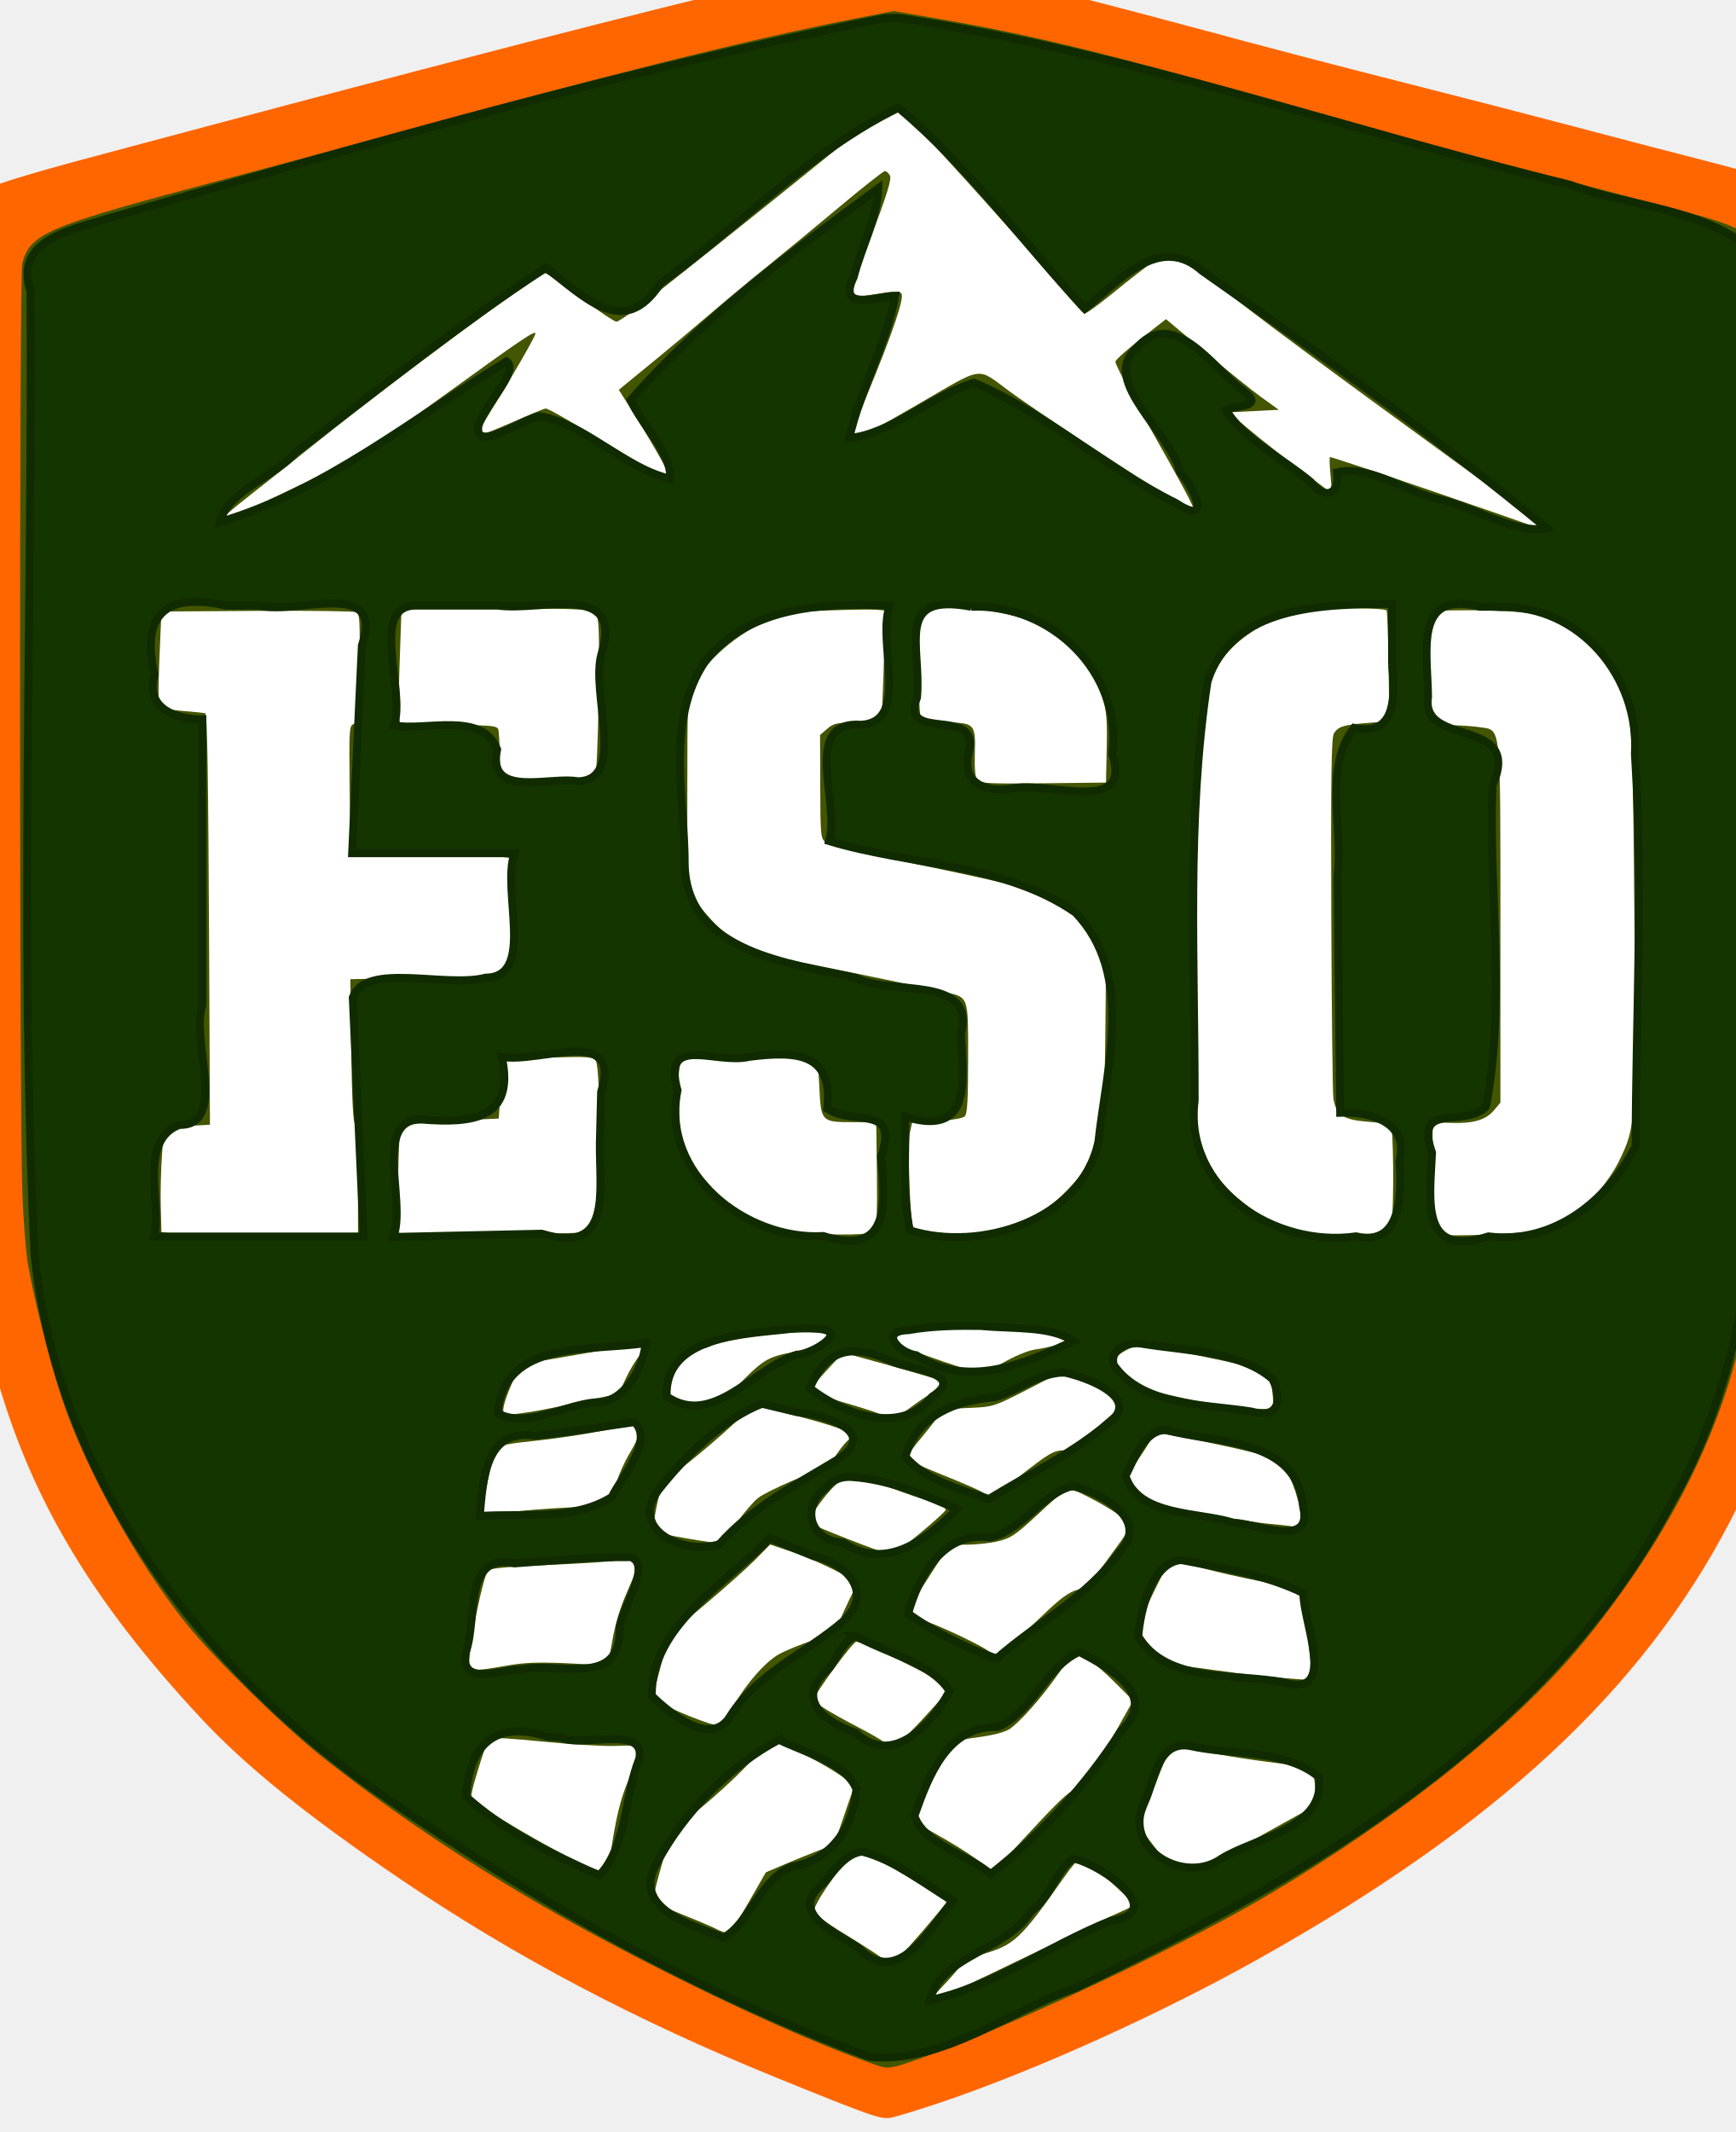
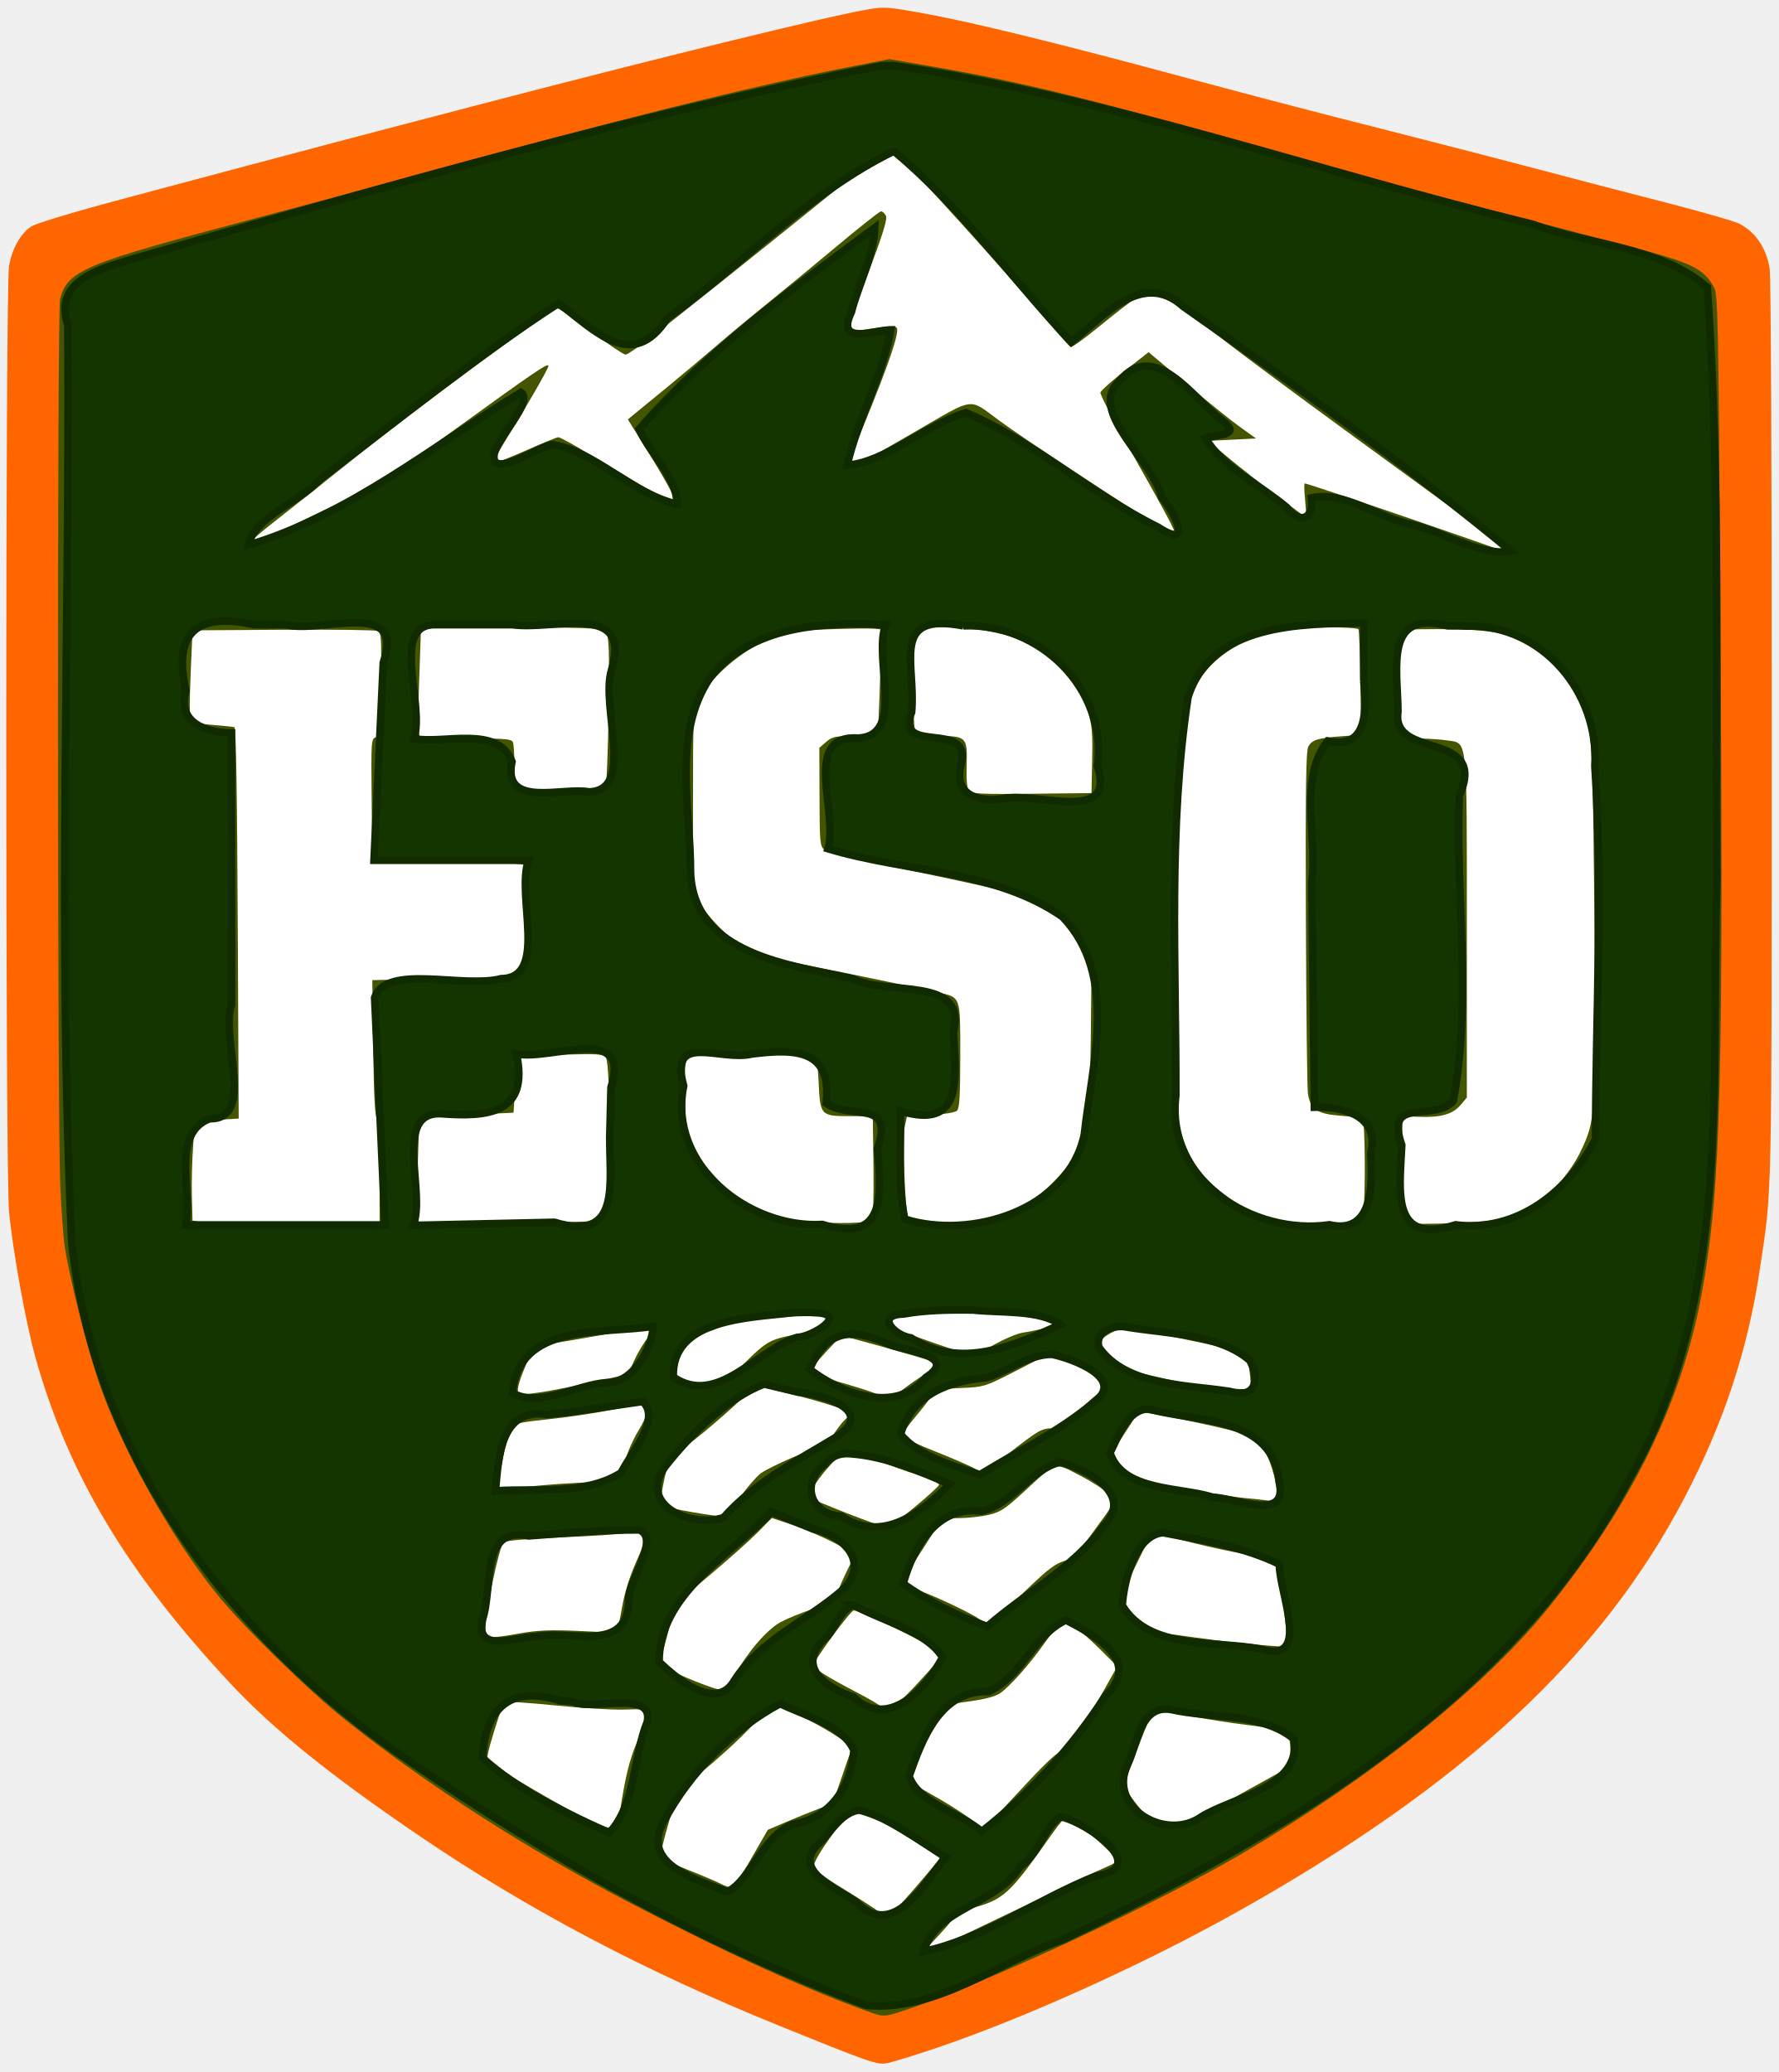
- <svg xmlns="http://www.w3.org/2000/svg" role="img" aria-label="EuroShield Overland logo" version="1.1" id="svg1" width="680" height="835" viewBox="160 110 680 835">
+ <svg xmlns="http://www.w3.org/2000/svg" role="img" aria-label="EuroShield Overland logo" version="1.1" id="svg1" width="732" height="853" viewBox="144 90 732 853">
  <defs id="defs1" />
  <g id="g1">
    <path style="fill:#000000" d="m 478.19,882.15 c -0.522,-0.468 -3.539,-2.301 -6.703,-4.075 -4.964,-2.783 -5.838,-3.003 -6.374,-1.607 -0.771,2.009 -0.988,1.842 5.626,4.345 5.812,2.2 9.068,2.784 7.45,1.336 z" id="path6" />
    <path style="display:inline;fill:#000000" d="m 504.74,895.61 c 0,-0.651 -8.888,-4.613 -10.239,-4.565 -1.54,0.055 7.232,4.846 8.989,4.91 0.688,0.025 1.25,-0.13 1.25,-0.345 z" id="path4" />
    <path style="fill:#ff6600" d="m 528.74,933.335 c 36.901,-12.448 86.227,-34.761 125,-56.544 92.434,-51.932 149.328,-104.695 183.623,-170.291 16.081,-30.759 25.94,-60.598 30.892,-93.5 5.173,-34.369 4.935,-23.725 4.978,-222.5 0.023,-103.564 -0.351,-187.201 -0.848,-190 -1.546,-8.702 -5.85,-14.993 -12.645,-18.479 -1.925,-0.988 -16.1,-5.033 -31.5,-8.99 -15.4,-3.957 -38.8,-10.062 -52,-13.567 -13.2,-3.505 -39.975,-10.426 -59.5,-15.381 -35.822,-9.09 -54.892,-14.082 -96,-25.131 -42.282,-11.364 -76.491,-19.716 -94.315,-23.028 -16.675,-3.098 -18.274,-3.232 -25,-2.093 -16.472,2.79 -87.238,20.149 -163.685,40.153 -17.325,4.533 -32.85,8.593 -34.5,9.021 -16.442,4.269 -96.688,25.613 -117,31.119 -14.3,3.877 -27.466,7.948 -29.259,9.048 -4.358,2.674 -8.101,9.326 -9.271,16.475 -1.505,9.192 -1.512,372.554 -0.008,388.851 1.497,16.223 6.987,46.549 10.996,60.748 13.561,48.026 37.469,87.987 79.926,133.589 17.669,18.978 41.685,38.342 78.615,63.388 44.264,30.02 92.092,55.253 146.881,77.492 36.91,14.981 40.769,16.342 44.619,15.735 1.925,-0.303 10.925,-3.057 20,-6.118 z" id="path2" />
    <path style="fill:#445500" d="m 503.24,918.788 c -25.661,-9.013 -60.737,-24.945 -99.527,-45.208 -43.438,-22.69 -82.848,-48.007 -117.396,-75.416 C 270.948,785.974 243.842,759.429 233.046,746 213.72,721.96 193.123,684.66 184.198,657.537 179.269,642.56 172.439,615.223 170.697,603.5 c -0.654,-4.4 -1.511,-15.875 -1.904,-25.5 -1.212,-29.675 -1.266,-360.498 -0.06,-364.976 3.162,-11.742 9.915,-14.536 79.506,-32.906 18.7,-4.936 47.275,-12.636 63.5,-17.11 82.79,-22.832 141.733,-37.572 181.402,-45.363 l 16.902,-3.32 16.297,2.81 c 38.64,6.662 66.811,13.584 139.899,34.377 35.577,10.121 52.954,14.858 95.5,26.034 20.075,5.273 43.925,11.54 53,13.926 26.025,6.842 30.469,9.012 34.835,17.008 1.493,2.735 1.725,14.454 2.458,124.021 1.365,204.21 0.296,245.843 -7.42,289 -8.024,44.881 -28.497,87.1 -63.122,130.17 -26.137,32.512 -72.165,69.52 -125.75,101.107 -34.275,20.204 -101.535,51.675 -136.347,63.795 -10.589,3.687 -11.58,3.823 -16.153,2.217 z" id="path3" />
    <g id="g36" style="fill:#ffffff">
      <path style="fill:#ffffff" d="m 393.156,413.933 c 0.504,-0.477 1.102,-14.494 1.329,-31.15 0.351,-25.784 0.189,-30.58 -1.085,-32.283 -1.438,-1.921 -2.839,-2.011 -35.543,-2.288 -18.725,-0.158 -35.525,0.095 -37.332,0.562 l -3.285,0.849 -0.741,21.385 c -0.575,16.598 -0.463,21.561 0.5,22.173 0.683,0.434 9.406,0.795 19.384,0.804 15.612,0.013 18.228,0.236 18.75,1.597 0.334,0.87 0.607,5.557 0.607,10.417 0,6.103 0.387,9.008 1.25,9.394 1.927,0.862 35.129,-0.478 36.167,-1.459 z" id="path34" />
      <path style="fill:#ffffff" d="m 593.52,403.03 c 0.233,-11.181 -0.059,-14.58 -1.719,-20 -4.099,-13.384 -17.62,-26.651 -31.544,-30.952 -8.663,-2.676 -21.258,-4.252 -31.017,-3.881 l -8,0.304 -0.662,5 c -1.081,8.16 -0.937,35.445 0.198,37.566 0.895,1.673 2.152,1.934 9.309,1.934 11.686,0 12.113,0.433 11.781,11.943 -0.175,6.062 0.145,9.678 0.942,10.638 1.007,1.213 5.276,1.41 25.82,1.187 L 593.24,416.5 Z" id="path33" />
      <path style="fill:#ffffff" d="m 705.104,589.36 c 0.999,-7.292 0.751,-38.171 -0.313,-38.829 -0.522,-0.323 -4.662,-0.873 -9.199,-1.223 -9.461,-0.73 -12.263,-2.655 -13.274,-9.122 -0.317,-2.028 -0.689,-34.512 -0.827,-72.187 -0.195,-53.315 0.026,-68.984 0.998,-70.682 1.59,-2.778 3.873,-3.478 13.751,-4.218 l 8,-0.599 -0.305,-21.471 c -0.168,-11.809 -0.53,-21.697 -0.806,-21.973 -1.072,-1.072 -27.21,-1.202 -32.889,-0.165 -8.209,1.5 -19.294,7.154 -25.945,13.233 -8.34,7.623 -12.177,16.249 -13.519,30.401 -1.278,13.474 -2.994,85.282 -2.998,125.475 0,25.349 0.254,30.485 1.823,36.5 3.246,12.441 8.217,19.626 19.404,28.046 12.24,9.212 19.327,11.131 41.849,11.333 L 704.468,594 Z" id="path31" />
      <path style="fill:#ffffff" d="m 554.256,590.939 c 9.64,-2.954 17.09,-7.719 24.726,-15.813 7.473,-7.922 11.41,-15.237 12.748,-23.688 0.517,-3.266 1.068,-18.538 1.225,-33.938 l 0.284,-28 -3.719,-7.607 c -5.033,-10.296 -11.688,-17.522 -19.329,-20.987 -6.206,-2.814 -20.436,-6.184 -61.328,-14.522 -14.126,-2.88 -24.19,-5.426 -25.433,-6.433 -1.95,-1.579 -2.061,-2.726 -2.125,-21.888 l -0.067,-20.222 2.806,-2.421 c 2.518,-2.173 3.725,-2.421 11.781,-2.421 6.305,0 9.092,-0.372 9.368,-1.25 0.216,-0.688 0.678,-10.557 1.026,-21.932 l 0.634,-20.682 -3.308,-0.318 c -1.819,-0.175 -10.283,-0.058 -18.808,0.259 -14.149,0.527 -16.164,0.84 -23.123,3.594 -12.341,4.884 -25.75,16.49 -30.216,26.154 -2.09,4.522 -2.161,5.879 -2.161,41.176 v 36.5 l 2.665,5.048 c 1.466,2.777 5.81,8.016 9.655,11.643 8.435,7.957 12.9,9.825 33.18,13.883 18.837,3.769 47.897,9.795 55.414,11.491 9.376,2.115 9.086,1.289 9.086,25.924 0,16.195 -0.316,21.729 -1.295,22.712 -0.802,0.804 -4.977,1.49 -10.959,1.799 l -9.664,0.5 -0.878,4 c -1.062,4.835 0.021,34.647 1.39,38.246 l 0.974,2.563 14.233,-0.615 c 10.285,-0.444 16.17,-1.208 21.216,-2.755 z" id="path30" />
      <path style="fill:#ffffff" d="m 502.791,592.348 c 0.608,-0.608 0.886,-9.063 0.719,-21.919 L 503.24,549.5 h -9.208 c -12.265,0 -12.474,-0.222 -13.084,-13.933 -0.304,-6.844 -0.918,-10.912 -1.751,-11.603 -0.853,-0.708 -9.55,-0.964 -25.952,-0.764 -23.32,0.284 -24.75,0.41 -26.156,2.3 -1.194,1.606 -1.425,4.857 -1.168,16.5 0.3,13.602 0.497,14.861 3.184,20.333 3.057,6.226 14.301,18.432 21.161,22.972 6.395,4.232 15.179,6.867 25.475,7.643 12.466,0.939 25.809,0.644 27.052,-0.599 z" id="path29" />
      <path style="fill:#ffffff" d="m 368.547,593.336 23.308,-0.659 1.442,-2.789 c 2.036,-3.937 2.132,-61.563 0.107,-64.332 -1.224,-1.675 -2.715,-1.788 -18.022,-1.369 -10.573,0.289 -17.105,0.874 -17.828,1.597 -0.641,0.641 -1.346,5.758 -1.609,11.678 -0.258,5.796 -0.522,10.574 -0.588,10.618 -0.065,0.044 -8.531,0.394 -18.812,0.777 -10.281,0.383 -19.056,1.058 -19.5,1.501 -0.911,0.908 -1.757,40.025 -0.914,42.223 0.633,1.649 13.995,1.842 52.415,0.756 z" id="path28" />
      <path style="fill:#ffffff" d="m 553.071,643.627 c 4.22,-2.405 9.584,-4.654 11.921,-4.998 6.357,-0.936 17.748,-3.925 17.748,-4.656 0,-1.029 -25.767,-2.931 -48,-3.544 -16.106,-0.444 -21.034,-0.277 -22.991,0.778 -3.663,1.974 -3.583,4.118 0.212,5.692 6.089,2.524 30.267,10.857 31.858,10.979 0.869,0.067 5.032,-1.846 9.252,-4.251 z" id="path26" />
      <path style="fill:#ffffff" d="m 450.408,651.211 c 9.462,-9.418 10.758,-10.085 23.831,-12.274 5.495,-0.92 7.476,-1.738 9.214,-3.804 1.218,-1.448 2.23,-3.017 2.25,-3.488 0.036,-0.849 -7.472,-0.486 -30.286,1.463 -8.582,0.733 -12.693,1.541 -15,2.948 -1.748,1.066 -3.769,1.939 -4.492,1.941 -0.723,0.002 -3.503,0.945 -6.178,2.096 -5.233,2.251 -7.287,5.55 -8.611,13.833 -0.612,3.825 -0.521,3.988 2.736,4.925 1.853,0.533 6.594,1.01 10.537,1.059 l 7.169,0.09 z" id="path25" />
      <path style="fill:#ffffff" d="m 658.74,659.64 c 0,-1.298 -0.293,-4.5 -0.652,-7.114 -0.563,-4.109 -1.072,-4.927 -3.75,-6.028 -2.846,-1.17 -40.526,-8.964 -46.825,-9.685 -3.084,-0.353 -10.774,3.909 -10.774,5.972 0,0.721 2.139,3.451 4.753,6.065 4.55,4.55 5.246,4.868 16.25,7.424 15.869,3.687 25.237,5.104 36.746,5.559 3.847,0.152 4.25,-0.056 4.25,-2.192 z" id="path24" />
      <path style="fill:#ffffff" d="m 367.74,662.99 c 3.575,-0.547 12.842,-2.395 20.594,-4.107 l 14.094,-3.112 2.719,-5.923 c 1.495,-3.257 4.04,-7.428 5.656,-9.268 1.615,-1.84 2.937,-3.58 2.937,-3.868 0,-0.765 -6.497,0.113 -24.5,3.309 -8.8,1.562 -18.085,3.116 -20.633,3.453 -4.535,0.599 -4.69,0.74 -7.344,6.653 -3.266,7.279 -4.65,11.856 -3.935,13.014 0.678,1.097 2.418,1.071 10.412,-0.152 z" id="path23" />
      <path style="fill:#ffffff" d="m 515.981,661.75 c 2.342,-1.788 6.395,-4.6 9.007,-6.25 4.845,-3.061 5.723,-4.292 3.502,-4.911 -0.688,-0.192 -5.975,-1.733 -11.75,-3.424 -5.775,-1.692 -14.1,-4.033 -18.5,-5.202 l -8,-2.126 -6.25,6.696 c -3.438,3.683 -6.25,7.229 -6.25,7.881 0,0.655 5.255,2.693 11.75,4.557 6.463,1.854 13.1,3.952 14.75,4.662 4.689,2.016 7.151,1.621 11.741,-1.882 z" id="path22" />
      <path style="fill:#ffffff" d="m 558.632,688.75 c 12.904,-10.07 14.069,-10.739 18.709,-10.745 3.661,-0.005 4.626,-0.571 9,-5.282 2.695,-2.902 6.674,-6.714 8.842,-8.471 l 3.943,-3.195 -4.125,-3.924 c -5.136,-4.886 -19.401,-10.151 -22.411,-8.272 -1,0.625 -6.716,3.618 -12.701,6.651 -10.384,5.263 -11.288,5.532 -19.766,5.875 -8.928,0.361 -12.384,1.106 -12.384,2.671 0,0.464 -2.926,4.35 -6.503,8.635 -3.577,4.285 -6.385,8.145 -6.24,8.577 0.144,0.433 6.558,3.307 14.253,6.387 7.695,3.08 14.878,6.217 15.963,6.971 1.085,0.754 2.458,1.371 3.051,1.371 0.593,0 5.259,-3.263 10.369,-7.25 z" id="path21" />
      <path style="fill:#ffffff" d="m 361.24,702.087 c 3.85,-0.542 13.075,-1.272 20.5,-1.621 16.195,-0.762 17.631,-1.455 19.683,-9.494 0.768,-3.01 3.179,-8.424 5.357,-12.032 C 410.929,672.066 411.833,668 409.211,668 c -0.841,0 -7.028,1.104 -13.75,2.453 -6.722,1.349 -18.455,3.085 -26.074,3.857 -9.484,0.961 -14.136,1.844 -14.75,2.797 -1.968,3.054 -6.234,24.427 -5.219,26.146 0.245,0.415 1.43,0.543 2.634,0.287 1.204,-0.257 5.339,-0.911 9.189,-1.453 z" id="path20" />
      <path style="fill:#ffffff" d="m 669.133,700.786 c -1.633,-8.568 -5.505,-16.974 -8.819,-19.146 -1.307,-0.856 -12.624,-3.701 -25.15,-6.321 -17.622,-3.687 -22.873,-4.47 -23.209,-3.46 -0.239,0.717 -2.635,4.594 -5.324,8.615 -2.689,4.021 -4.889,7.714 -4.889,8.206 0,0.493 2.143,3.006 4.761,5.585 3.158,3.11 5.936,4.894 8.25,5.296 1.919,0.333 10.316,1.938 18.66,3.566 8.344,1.628 19.491,3.325 24.77,3.77 5.279,0.445 9.877,1.089 10.218,1.429 1.711,1.711 1.977,-1.016 0.734,-7.54 z" id="path19" />
      <path style="fill:#ffffff" d="m 448.545,706.445 c 2.918,-4.085 6.743,-8.509 8.5,-9.832 C 460.823,693.769 478.787,686 481.584,686 c 1.234,0 3.088,-1.778 5.062,-4.855 1.714,-2.67 4.011,-5.665 5.104,-6.655 1.094,-0.99 1.989,-2.125 1.989,-2.523 0,-1.195 -10.655,-4.705 -25.401,-8.367 l -13.901,-3.452 -3.099,3.544 c -4.009,4.585 -21.647,19.682 -26.78,22.922 -2.214,1.398 -4.546,3.92 -5.268,5.697 -1.75,4.309 -3.958,16.616 -3.129,17.445 0.886,0.886 24.796,5.025 26.077,4.514 0.55,-0.219 3.387,-3.741 6.305,-7.826 z" id="path18" />
      <path style="fill:#ffffff" d="m 520.163,710.703 c 5.458,-4.512 10.098,-8.736 10.311,-9.387 0.239,-0.73 -3.182,-2.329 -8.923,-4.172 -5.121,-1.644 -11.545,-3.949 -14.276,-5.123 -2.731,-1.174 -7.144,-2.602 -9.807,-3.173 -4.432,-0.951 -5.164,-0.825 -8.654,1.484 -3.82,2.528 -12.417,14.138 -11.813,15.952 0.3,0.901 30.038,12.512 32.238,12.587 0.55,0.019 5.465,-3.657 10.923,-8.169 z" id="path17" />
      <path style="fill:#ffffff" d="m 555.637,754.258 c 2.532,-2.058 8.488,-7.471 13.236,-12.03 6.315,-6.062 9.787,-8.622 12.932,-9.532 3.78,-1.095 5.13,-2.388 11.186,-10.72 11.262,-15.496 10.466,-13.619 7.215,-17.011 -1.552,-1.62 -6.866,-5.035 -11.809,-7.587 -10.635,-5.493 -9.271,-5.887 -22.806,6.595 -7.869,7.257 -9.767,8.505 -14.694,9.665 -3.112,0.732 -8.636,1.339 -12.276,1.347 l -6.618,0.016 -5.996,9.25 c -9.07,13.993 -10.607,16.816 -9.645,17.721 0.482,0.454 4.027,2.054 7.877,3.555 7.712,3.008 19.629,8.75 22.869,11.019 2.908,2.037 3.356,1.917 8.528,-2.288 z" id="path16" />
      <path style="fill:#ffffff" d="m 358.24,762.386 c 6.888,-1.231 12.346,-1.464 23.262,-0.993 7.844,0.338 14.812,0.726 15.484,0.861 0.812,0.163 1.773,-3.042 2.864,-9.548 1.098,-6.549 3.009,-12.897 5.766,-19.159 5.798,-13.169 5.572,-13.998 -3.389,-12.428 -2.743,0.48 -15.012,1.28 -27.264,1.777 -14.011,0.568 -22.79,1.329 -23.66,2.052 -1.91,1.585 -7.545,29.022 -7.559,36.803 -0.005,2.791 1.951,2.877 14.496,0.636 z" id="path15" />
      <path style="fill:#ffffff" d="m 673.74,765.744 c 0,-3.189 -2.877,-27.405 -3.596,-30.271 -0.708,-2.822 -2.704,-3.542 -17.904,-6.457 -6.05,-1.16 -16.106,-3.47 -22.346,-5.133 -6.24,-1.663 -11.515,-2.855 -11.721,-2.649 -0.741,0.741 -12.168,24.355 -12.896,26.651 -0.627,1.976 0.176,3.278 5.078,8.232 3.888,3.929 6.621,5.884 8.224,5.884 1.321,0 8.76,0.907 16.531,2.015 11.872,1.693 26.575,3.248 36.38,3.847 1.709,0.104 2.25,-0.405 2.25,-2.119 z" id="path14" />
      <path style="fill:#ffffff" d="m 446.517,779.5 c 5.224,-9.457 13.182,-18.665 18.759,-21.705 2.73,-1.488 8.747,-3.94 13.372,-5.448 8.046,-2.625 8.477,-2.918 9.992,-6.795 0.871,-2.228 2.802,-6.527 4.291,-9.552 l 2.708,-5.5 -2.2,-1.766 c -3.299,-2.649 -15.623,-8.387 -24.187,-11.261 l -7.579,-2.544 -5.717,5.812 c -3.144,3.197 -12.06,11.154 -19.813,17.683 l -14.096,11.871 -2.65,10.103 c -1.458,5.557 -2.92,11.077 -3.249,12.268 -0.446,1.613 0.066,2.6 2.007,3.872 4.308,2.823 20.94,9.458 23.066,9.202 1.269,-0.153 3.173,-2.396 5.296,-6.239 z" id="path13" />
      <path style="fill:#ffffff" d="m 520.872,783.881 c 9.057,-9.783 11.429,-12.73 10.709,-13.304 C 527.421,767.259 498.081,753 495.413,753 c -1.377,0 -16.676,20.858 -16.672,22.73 0.002,1.038 6.613,5.111 17.498,10.779 4.95,2.578 9.659,5.318 10.464,6.089 0.805,0.771 2.215,1.402 3.133,1.402 0.918,0 5.884,-4.553 11.036,-10.119 z" id="path12" />
      <path style="fill:#ffffff" d="m 654.74,828.49 20.5,-11.396 -0.101,-6.112 c -0.064,-3.915 -0.626,-6.638 -1.563,-7.575 -0.953,-0.953 -6.848,-2.126 -16.899,-3.363 -13.141,-1.617 -30.237,-4.736 -36.01,-6.568 -1.134,-0.36 -2.087,0.6 -3.232,3.256 -3.06,7.097 -10.695,27.33 -10.695,28.343 0,1.585 9.945,14.338 11.821,15.158 0.924,0.404 4.829,0.491 8.679,0.193 6.653,-0.515 8.017,-1.107 27.5,-11.937 z" id="path11" />
      <path style="fill:#ffffff" d="m 566.934,823.786 c 9.138,-9.757 12.651,-12.855 15.106,-13.318 2.83,-0.534 3.803,-1.721 8.433,-10.286 2.879,-5.325 7.069,-12.932 9.311,-16.905 l 4.077,-7.223 -6.918,-6.918 c -7.646,-7.646 -14.546,-12.662 -16.099,-11.702 -0.555,0.343 -3.53,4.2 -6.611,8.572 -6.287,8.921 -14.295,18.002 -18.54,21.025 -1.858,1.323 -6.107,2.466 -12.405,3.338 -5.269,0.729 -9.745,1.507 -9.948,1.728 -1.319,1.441 -15.599,29.011 -15.579,30.079 0.013,0.728 4.152,3.574 9.198,6.324 5.046,2.75 12.122,7.153 15.726,9.784 l 6.552,4.784 2.894,-3.284 c 1.592,-1.806 8.252,-9.006 14.801,-15.999 z" id="path10" />
      <path style="fill:#ffffff" d="m 399.028,836.989 c 2.097,-14.602 3.994,-22.473 7.252,-30.084 1.955,-4.567 3.42,-9.451 3.257,-10.854 -0.296,-2.538 -0.341,-2.55 -8.797,-2.256 -4.675,0.162 -17.485,-0.618 -28.466,-1.734 -10.981,-1.116 -20.305,-1.69 -20.719,-1.276 -0.414,0.414 -2.332,5.898 -4.263,12.188 -2.672,8.704 -3.217,11.631 -2.281,12.256 14.621,9.757 38.845,23.418 46.729,26.352 5.552,2.066 6.41,1.526 7.288,-4.591 z" id="path9" />
      <path style="fill:#ffffff" d="m 453.196,855.148 6.816,-11.852 7.614,-3.246 c 4.188,-1.785 10.089,-4.183 13.114,-5.327 3.025,-1.144 5.651,-2.189 5.836,-2.321 0.185,-0.132 1.824,-4.664 3.643,-10.071 1.819,-5.407 3.613,-10.579 3.987,-11.493 0.513,-1.253 -0.754,-2.636 -5.143,-5.614 -6.605,-4.482 -17.984,-10.35 -23.599,-12.171 l -3.776,-1.224 -8.922,9.427 c -4.907,5.185 -13.622,13.155 -19.366,17.712 l -10.444,8.284 -2.05,7.124 c -4.592,15.957 -5.434,19.756 -4.563,20.601 0.493,0.479 5.595,2.735 11.337,5.015 5.742,2.279 11.592,4.771 13,5.536 1.408,0.766 3.266,1.41 4.13,1.432 0.974,0.025 4.159,-4.462 8.386,-11.812 z" id="path8" />
      <path style="fill:#ffffff" d="m 520.614,867.253 c 5.569,-6.461 10.12,-11.973 10.112,-12.25 -0.02,-0.76 -20.653,-13.475 -27.487,-16.937 -7.191,-3.644 -8.909,-3.771 -10.992,-0.816 -0.872,1.238 -4.287,6.058 -7.588,10.712 -3.463,4.882 -5.879,9.29 -5.711,10.419 0.191,1.284 4.27,4.393 11.856,9.038 6.361,3.894 12.886,8.079 14.5,9.299 1.614,1.22 3.441,2.233 4.06,2.25 0.619,0.017 5.681,-5.255 11.25,-11.716 z" id="path7" />
    </g>
    <path style="fill:#ffffff" d="m 300.24,572.16 c 0,-14.87 -0.344,-21.54 -1.136,-22 -0.79,-0.46 -1.246,-9.169 -1.5,-28.66 l -0.364,-28 28,-0.614 c 34.537,-0.758 32.049,-0.578 33.929,-2.457 1.33,-1.33 1.571,-4.846 1.571,-22.928 v -21.357 l -5.25,-0.642 c -2.888,-0.353 -17.175,-0.498 -31.75,-0.322 l -26.5,0.32 -0.267,-25.677 c -0.26,-24.989 -0.213,-25.694 1.75,-26.317 1.927,-0.612 2.022,-1.517 2.135,-20.323 0.133,-22.153 0.118,-22.401 -1.468,-23.424 -0.633,-0.408 -18.025,-0.633 -38.65,-0.5 l -37.5,0.242 -0.792,18.408 c -0.435,10.125 -0.435,18.741 0,19.148 0.435,0.407 4.604,1.036 9.265,1.398 4.66,0.362 8.597,0.782 8.748,0.933 0.741,0.741 1.134,25.251 1.442,90.113 l 0.337,71 -9,0.5 -9,0.5 -0.766,10.5 c -0.421,5.775 -0.646,15 -0.5,20.5 l 0.266,10 3.5,0.625 c 1.925,0.344 19.25,0.569 38.5,0.5 l 35,-0.125 z" id="path27" />
    <path style="fill:#ffffff" d="m 764.369,591.577 c 2.821,-0.87 7.176,-2.727 9.677,-4.125 6.673,-3.729 15.958,-14.181 20.129,-22.656 6.629,-13.471 6.737,-15.078 6.09,-90.796 -0.608,-71.136 -0.829,-77.437 -3.092,-88.272 -2.027,-9.701 -4.679,-14.225 -13.395,-22.843 C 772.268,351.502 763.527,349 735.274,349 c -12.136,0 -14.413,0.241 -14.928,1.582 -0.334,0.87 -0.607,10.294 -0.607,20.943 0,22.497 -0.036,22.415 9.973,22.549 3.04,0.041 7.553,0.378 10.027,0.75 8.388,1.26 7.997,-2.526 7.998,77.349 v 69.673 l -2.573,3.058 c -3.19,3.791 -8.254,5.231 -17.129,4.871 l -6.798,-0.276 -0.269,21.673 c -0.248,19.999 -0.133,21.714 1.5,22.203 3.972,1.191 36.774,-0.218 41.898,-1.799 z" id="path32" />
    <g id="g37">
      <path id="path35" style="fill:#ffffff" d="m 765.74,317.191 c 0,-0.445 -2.587,-2.612 -5.75,-4.815 -3.163,-2.203 -13.175,-9.408 -22.25,-16.01 -61.44,-44.7 -85.672,-62.669 -100.077,-74.213 C 626.981,213.591 620.424,209 618.88,209 c -2.703,0 -8.23,3.805 -22.913,15.776 -5.65,4.606 -10.668,8.229 -11.15,8.05 -0.482,-0.179 -2.609,-2.395 -4.727,-4.925 -13.366,-15.968 -53.482,-60.756 -60.594,-67.65 -8.613,-8.349 -11.342,-9.658 -13.847,-6.64 -1.287,1.55 -68.634,55.721 -91.576,73.659 C 407.93,232.071 402.262,236 401.475,236 c -0.786,0 -7.157,-4.275 -14.158,-9.5 -7,-5.225 -13.184,-9.5 -13.742,-9.5 -2.492,0 -58.721,41.525 -87.336,64.496 -8.25,6.623 -21.006,16.744 -28.346,22.491 -7.34,5.747 -12.939,10.584 -12.442,10.75 0.497,0.166 11.619,-4.899 24.714,-11.254 13.096,-6.355 25.219,-12.156 26.942,-12.891 1.722,-0.735 17.281,-11.585 34.575,-24.112 32.09,-23.245 38.057,-27.3 38.057,-25.864 0,1.088 -8.811,16.431 -16.769,29.201 -3.536,5.674 -6.198,10.549 -5.915,10.832 0.283,0.283 6.192,-1.997 13.13,-5.067 6.938,-3.07 13.027,-5.582 13.531,-5.582 1.146,0 8.768,4.391 30.821,17.755 9.514,5.765 17.553,10.227 17.865,9.915 0.689,-0.689 -4.731,-10.575 -13.48,-24.584 l -6.503,-10.414 2.519,-2.086 c 1.385,-1.147 7.195,-5.908 12.91,-10.58 5.715,-4.672 15.117,-12.564 20.892,-17.538 5.775,-4.974 15.225,-12.833 21,-17.463 5.775,-4.63 18.446,-15.076 28.159,-23.212 C 497.61,183.657 506.032,177 506.613,177 c 0.581,0 1.484,0.8 2.008,1.778 0.715,1.337 -1.167,7.427 -7.587,24.544 -4.696,12.522 -8.371,22.931 -8.166,23.133 0.205,0.201 4.562,-0.332 9.682,-1.185 7.209,-1.201 9.578,-1.282 10.5,-0.358 1.404,1.407 -3.222,15.08 -13.725,40.569 -3.622,8.789 -6.585,16.375 -6.585,16.857 0,1.415 2.231,0.253 26.726,-13.915 26.621,-15.398 22.676,-14.864 36.306,-4.916 4.693,3.425 17.743,12.288 29,19.696 33.1,21.782 41.887,27.213 42.706,26.393 0.565,-0.565 -3.215,-7.637 -19.436,-36.357 -6.294,-11.144 -11.3,-20.885 -11.123,-21.646 0.176,-0.761 4.71,-4.807 10.075,-8.992 l 9.754,-7.608 15.477,12.996 c 8.512,7.148 18.457,15.137 22.101,17.754 l 6.624,4.759 -9.85,0.5 -9.849,0.5 8.495,7.083 c 4.672,3.896 13.22,10.604 18.995,14.908 5.775,4.304 11.098,8.288 11.829,8.855 1.091,0.846 1.202,-0.255 0.621,-6.158 -0.39,-3.953 -0.47,-7.188 -0.178,-7.188 1.401,0 75.046,25.195 84.478,28.902 0.138,0.054 0.25,-0.266 0.25,-0.711 z" />
    </g>
    <path style="fill:#ffffff" d="m 560.873,876.913 c 19.451,-9.398 37.054,-17.772 39.116,-18.609 2.062,-0.837 3.75,-1.851 3.75,-2.254 0,-1.921 -18.547,-18.05 -20.757,-18.05 -0.587,0 -3.204,3.038 -5.814,6.75 -17.702,25.176 -19.795,27.119 -33.241,30.858 -4.165,1.158 -6.687,2.458 -7.414,3.824 -0.606,1.138 -3.8,4.881 -7.097,8.319 -3.297,3.438 -5.525,6.25 -4.952,6.25 0.573,0 16.957,-7.689 36.409,-17.087 z" id="path5" />
    <path style="fill:#153500;fill-opacity:1;stroke:#112b00;stroke-width:3.128" d="m 506.545,117.102 c -103.121,20.615 -204.54,49.796 -305.605,78.848 -13.945,4.387 -35.411,8.52 -28.986,28.034 0.797,125.721 -4.318,251.609 1.567,377.224 8.936,88.288 66.471,164.403 138.303,213.267 58.634,40.704 121.885,76.002 188.758,101.099 29.027,2.714 54.479,-18.008 80.985,-27.091 90.676,-43.382 184.655,-97.789 233.164,-189.856 42.554,-74.503 33.324,-163.651 35.923,-246.036 -0.782,-81.387 1.747,-163.23 -3.96,-244.32 C 827.371,191.587 798.315,190.977 774.802,182.302 687.236,160.953 601.596,130.432 512.281,117.065 l -2.908,-0.055 z m 5.62,35.316 c 27.163,22.671 48.494,52.437 72.727,78.414 12.809,-9.98 29.035,-29.978 46.092,-14.68 45.85,32.212 91.735,65.187 134.897,100.724 -11.959,2.441 -28.135,-8.006 -41.061,-11.014 -13.27,-2.659 -27.912,-13.963 -41.092,-10.875 1.192,8.214 -4.448,11.446 -10.287,3.763 -10.643,-8.986 -26.806,-16.948 -33.208,-28.333 4.544,-1.777 15.593,-0.869 6.555,-7.538 -11.445,-8.434 -27.581,-33.892 -42.27,-15.796 -13.013,12.256 13.978,32.303 17.748,47.815 5.405,6.364 12.893,21.636 -1.6,12.136 -27.486,-13.583 -51.266,-35.499 -79.165,-47.167 -16.523,5.161 -32.895,20.34 -48.829,21.668 4.272,-18.738 14.952,-37.855 17.979,-55.695 -6.904,0.216 -22.869,6.34 -16.244,-7.331 2.918,-11.43 9.332,-23.402 9.622,-34.741 -34.063,25.045 -69.138,51.07 -96.948,82.886 4.299,9.894 15.994,20.559 15.456,30.887 -18.435,-4.389 -33.631,-21.667 -50.969,-24.496 -5.099,0.061 -25.101,14.394 -24.25,4.403 0.841,-7.04 16.655,-22.24 11.094,-25.908 -36.436,22.12 -71.144,50.757 -112.276,62.885 3.114,-12.112 21.371,-17.709 29.68,-27.21 32.358,-24.56 63.984,-50.22 98.082,-72.371 15.145,11.397 30.428,28.326 44.738,6.189 31.137,-22.384 58.479,-51.761 92.95,-68.634 z m 193.146,217.881 c 1.162,11.841 1.829,28.462 -14.857,24.766 -12.24,15.444 -4.12,39.411 -6.515,57.992 0.307,30.914 0.696,61.826 1.042,92.74 11.691,-0.451 27.086,3.609 23.232,18.938 0.714,12.051 1.337,33.73 -17.026,29.488 -31.532,4.537 -67.577,-18.353 -63.227,-53.166 0.119,-54.587 -3.22,-109.947 5.015,-164.03 9.52,-30.386 46.312,-30.307 72.336,-30.526 0,7.933 0,15.867 0,23.8 z M 261.498,347.182 c 14.945,3.752 49.414,-11.127 40.259,15.622 -1.271,27.113 -2.542,54.226 -3.813,81.339 21.192,0 42.384,0 63.575,0 -5.175,14.794 8.376,48.485 -11.206,48.753 -15.688,4.152 -47.15,-6.329 -52.117,7.779 1.411,31.2 2.827,62.401 4.244,93.601 -27.311,0 -54.622,0 -81.933,0 2.802,-12.943 -6.382,-37.64 9.762,-43.709 19.143,0.317 4.356,-32.949 9.005,-46.996 0,-37.273 0,-74.545 0,-111.818 -10.491,-0.07 -22.583,-4.309 -18.742,-17.49 -5.456,-23.811 4.508,-32.304 28.125,-27.081 4.28,0 8.561,0 12.841,0 z m 93.503,0 c 17.421,2.388 49.324,-9.705 40.661,18.767 -4.561,15.248 10.135,49.754 -9.383,50.044 -10.395,-2.068 -35.712,6.994 -31.553,-12.499 -5.794,-15.132 -28.151,-7.012 -40.386,-9.396 4.71,-14.057 -10.31,-47.843 9.383,-46.916 10.426,0 20.852,0 31.278,0 z m 153.535,0 c -5.297,14.13 8.398,45.409 -11.128,46.68 -23.724,-1.747 -8.167,30.574 -12.605,45.553 31.771,9.611 68.658,8.659 96.503,28.015 23.148,24.235 12.195,60.229 8.968,89.697 -6.619,31.237 -46.889,43.294 -73.881,34.741 -3.082,-14.581 -1.411,-29.704 -1.875,-44.51 26.022,7.954 23.004,-13.133 21.894,-32.31 6.075,-23.487 -27.23,-14.905 -41.205,-22.065 -25.566,-5.722 -65.673,-9.684 -66.99,-43.819 0.116,-26.3 -7.621,-56.783 7.88,-79.935 17.053,-22.035 47.004,-23.226 72.439,-22.047 z m 239.182,0.562 c 30.976,-0.92 54.599,27.405 52.714,57.577 3.307,51.113 0.385,102.374 0.275,153.541 -11.11,21.652 -32.095,38.498 -57.637,35.384 -26.663,8.411 -23.018,-13.613 -22.121,-32.812 -7.101,-20.481 12.514,-9.206 21.155,-18.082 7.845,-41.045 0.964,-83.981 2.519,-125.73 12.108,-27.291 -28.232,-14.506 -25.238,-34.672 -0.145,-18.319 -5.711,-41.941 20.453,-35.316 2.629,-0.064 5.254,-0.002 7.88,0.11 z m -207.257,-0.104 c 31.237,-1.4 59.436,25.792 55.231,57.765 7.938,24.123 -25.143,10.323 -39.107,13.424 -10.099,1.548 -20.279,-1.708 -17.046,-14.107 4.809,-18.848 -27.348,-3.398 -20.33,-21.571 1.827,-20.287 -9.092,-41.293 21.253,-35.511 z M 394.984,557.371 c -0.312,19.243 5.14,44.268 -22.775,35.818 -19.381,0.422 -38.763,0.85 -58.144,1.275 5.319,-13.755 -8.483,-46.498 11.211,-45.991 19.826,1.54 36.565,-0.116 31.288,-24.573 14.776,2.742 47.389,-12.757 38.913,13.765 -0.165,6.569 -0.329,13.137 -0.494,19.706 z m 58.542,-33.471 c 18.877,-2.393 32.845,-1.4 30.551,20.312 10.052,7.056 28.221,-2.239 21.057,18.785 1.874,19.843 2.987,39.03 -22.676,31.097 -30.259,1.754 -63.749,-24.53 -57.066,-57.048 -6.205,-22.47 15.004,-9.977 28.133,-13.146 z m 90.962,105.403 c 11.283,1.256 27.296,-0.227 35.933,5.993 -19.407,8.901 -41.243,18.628 -61.48,5.498 -6.796,-0.969 -14.811,-9.497 -3.158,-9.829 9.459,-1.678 19.128,-1.782 28.706,-1.662 z m -64.736,1.106 c 13.915,0.594 -1.878,10.109 -7.697,10.171 -16.534,5.022 -32.787,28.759 -50.918,16.335 -0.966,-24.143 31.622,-24.368 48.664,-26.458 3.313,-0.168 6.639,-0.309 9.951,-0.049 z m -66.911,5.596 c -0.249,7.934 -7.815,23.627 -19.183,23.187 -12.207,0.871 -27.668,10.402 -38.742,4.303 2.406,-29.166 37.187,-24.144 57.925,-27.49 z m 194.532,0.269 c 16.646,2.82 38.439,2.748 51.058,13.818 4.074,7.788 2.617,16.03 -8.302,12.725 -17.944,-2.872 -42.502,-2.012 -53.838,-18.186 -1.837,-6.459 5.99,-9.322 11.082,-8.357 z m -97.73,7.013 c 5.796,2.714 29.488,4.569 15.474,13.751 -12.55,15.751 -35.862,6.12 -47.888,-3.378 6.827,-16.108 17.092,-17.351 32.414,-10.373 z m 67.32,4.264 c 8.338,1.73 31.335,10.018 16.708,20.178 -13.957,11.745 -30.794,19.809 -46.312,29.366 -11.015,-3.678 -25.613,-7.752 -32.701,-16.671 4.749,-16.406 20.094,-21.995 35.279,-23.226 9.064,-2.706 17.29,-9.636 27.026,-9.646 z m -104.737,15.517 c 9.858,1.082 32.986,7.173 15.81,18.62 -16.285,9.86 -33.295,18.479 -46.22,33.043 -12.664,4.473 -35.746,-4.749 -23.996,-21.033 10.646,-13.557 25.739,-28.199 40.691,-33.92 4.572,1.097 9.144,2.193 13.715,3.29 z m -63.661,3.897 c 7.708,7.344 -5.182,21.549 -8.882,29.311 -14.915,9.452 -34.755,6.306 -51.761,7.471 1.254,-13.568 1.888,-34.524 21.461,-31.394 13.124,-1.345 26.195,-3.58 39.182,-5.388 z m 208.192,3.067 c 19.655,5.454 51.549,2.845 53.783,30.361 3.739,16.359 -19.113,6.087 -27.246,6.025 -13.504,-4.349 -37.3,-2.321 -42.42,-18.353 3.342,-6.51 7.067,-17.877 15.883,-18.034 z M 493.918,688.481 c 14.399,1.026 27.845,6.869 40.93,12.517 -11.735,11.874 -27.626,24.538 -44.571,13.189 -12.835,-0.652 -16.952,-13.815 -6.646,-21.503 2.364,-3.262 6.375,-4.589 10.287,-4.203 z m 86.576,3.409 c 10.8,3.08 30.429,13.066 17.887,26.171 -12.401,17.324 -32.045,27.558 -48.004,41.51 -11.509,-3.964 -25.27,-10.751 -34.625,-17.636 4.172,-15.142 13.977,-32.279 32.096,-29.781 13.022,-2.903 20.29,-17.328 32.646,-20.263 z m -101.854,27.533 c 12.461,2.644 24.048,13.887 11.79,25.425 -14.421,12.513 -33.36,20.042 -44.216,37.026 -7.503,13.013 -23.995,-1 -30.917,-7.728 -0.26,-27.655 29.142,-43.888 46.232,-61.669 5.704,2.315 11.407,4.631 17.111,6.946 z m -71.493,0.421 c 8.73,3.548 -4.533,20.977 -4.382,28.535 -0.155,22.558 -23.308,12.495 -38.332,15.37 -7.619,-0.045 -25.004,7.353 -21.876,-7.013 4.471,-12.671 -1.144,-38.867 19.031,-34.443 15.167,-1.042 30.339,-2.625 45.559,-2.449 z m 215.504,1.13 c 16.069,3.049 33.415,5.811 47.906,12.981 -0.051,11.927 13.697,41.58 -7.864,34.909 -18.563,-3.559 -45.754,0.545 -56.793,-17.988 0.667,-9.545 5.066,-28.835 16.751,-29.903 z m -127.377,29.738 c 11.565,6.636 29.788,10.515 36.666,21.571 -6.531,12.619 -22.2,30.036 -36.63,16.413 -12.253,-4.302 -24.414,-13.143 -10.695,-25.148 3.274,-3.977 5.616,-10.962 10.66,-12.835 z m 87.486,6.249 c 12.137,6.264 31.332,17.023 16.292,31.064 -13.52,21.126 -31.705,40.938 -51.009,55.976 -8.843,-7.726 -26.176,-11.733 -29.854,-22.817 5.433,-15.394 12.86,-35.493 32.701,-34.796 13.723,-6.107 18.643,-23.463 31.87,-29.427 z m -203.103,33.495 c 7.648,4.275 33.552,-5.222 30.746,8.381 -5.85,14.558 -4.882,34.388 -15.645,45.658 -18.156,-8.052 -37.834,-17.736 -52.195,-30.832 1.264,-20.36 11.287,-30.078 31.989,-23.498 l 3.123,0.178 z m 85.464,0.91 c 9.807,4.868 26.288,8.98 30.355,19.353 -1.255,15.028 -9.77,27.752 -25.248,30.355 -12.585,4.894 -16.835,22.619 -26.873,27.783 -12.213,-5.029 -36.72,-11.319 -25.865,-29.543 10.166,-19.235 28.545,-37.905 47.631,-47.949 z m 160.823,2.395 c 16.364,3.791 37.589,1.228 50.667,12.2 3.112,19.998 -25.186,23.879 -38.132,31.974 -14.647,10.373 -38.817,-3.79 -30.355,-21.717 4.168,-8.059 4.888,-24.48 17.82,-22.456 z m -128.214,41.418 c 13.228,3.458 24.037,12.432 35.56,19.353 -8.82,10.38 -21.312,34.494 -36.965,18.443 -8.167,-5.77 -27.89,-13.369 -14.35,-24.882 4.374,-4.64 8.865,-12.174 15.755,-12.914 z m 83.552,2.908 c 10.683,2.625 36.589,20.805 13.742,24.227 -23.628,9.399 -46.551,26.004 -70.867,31.053 5.012,-18.117 30.2,-19.19 39.69,-34.827 7.434,-5.075 9.991,-15.906 16.244,-20.495 z" id="path39" />
  </g>
</svg>
